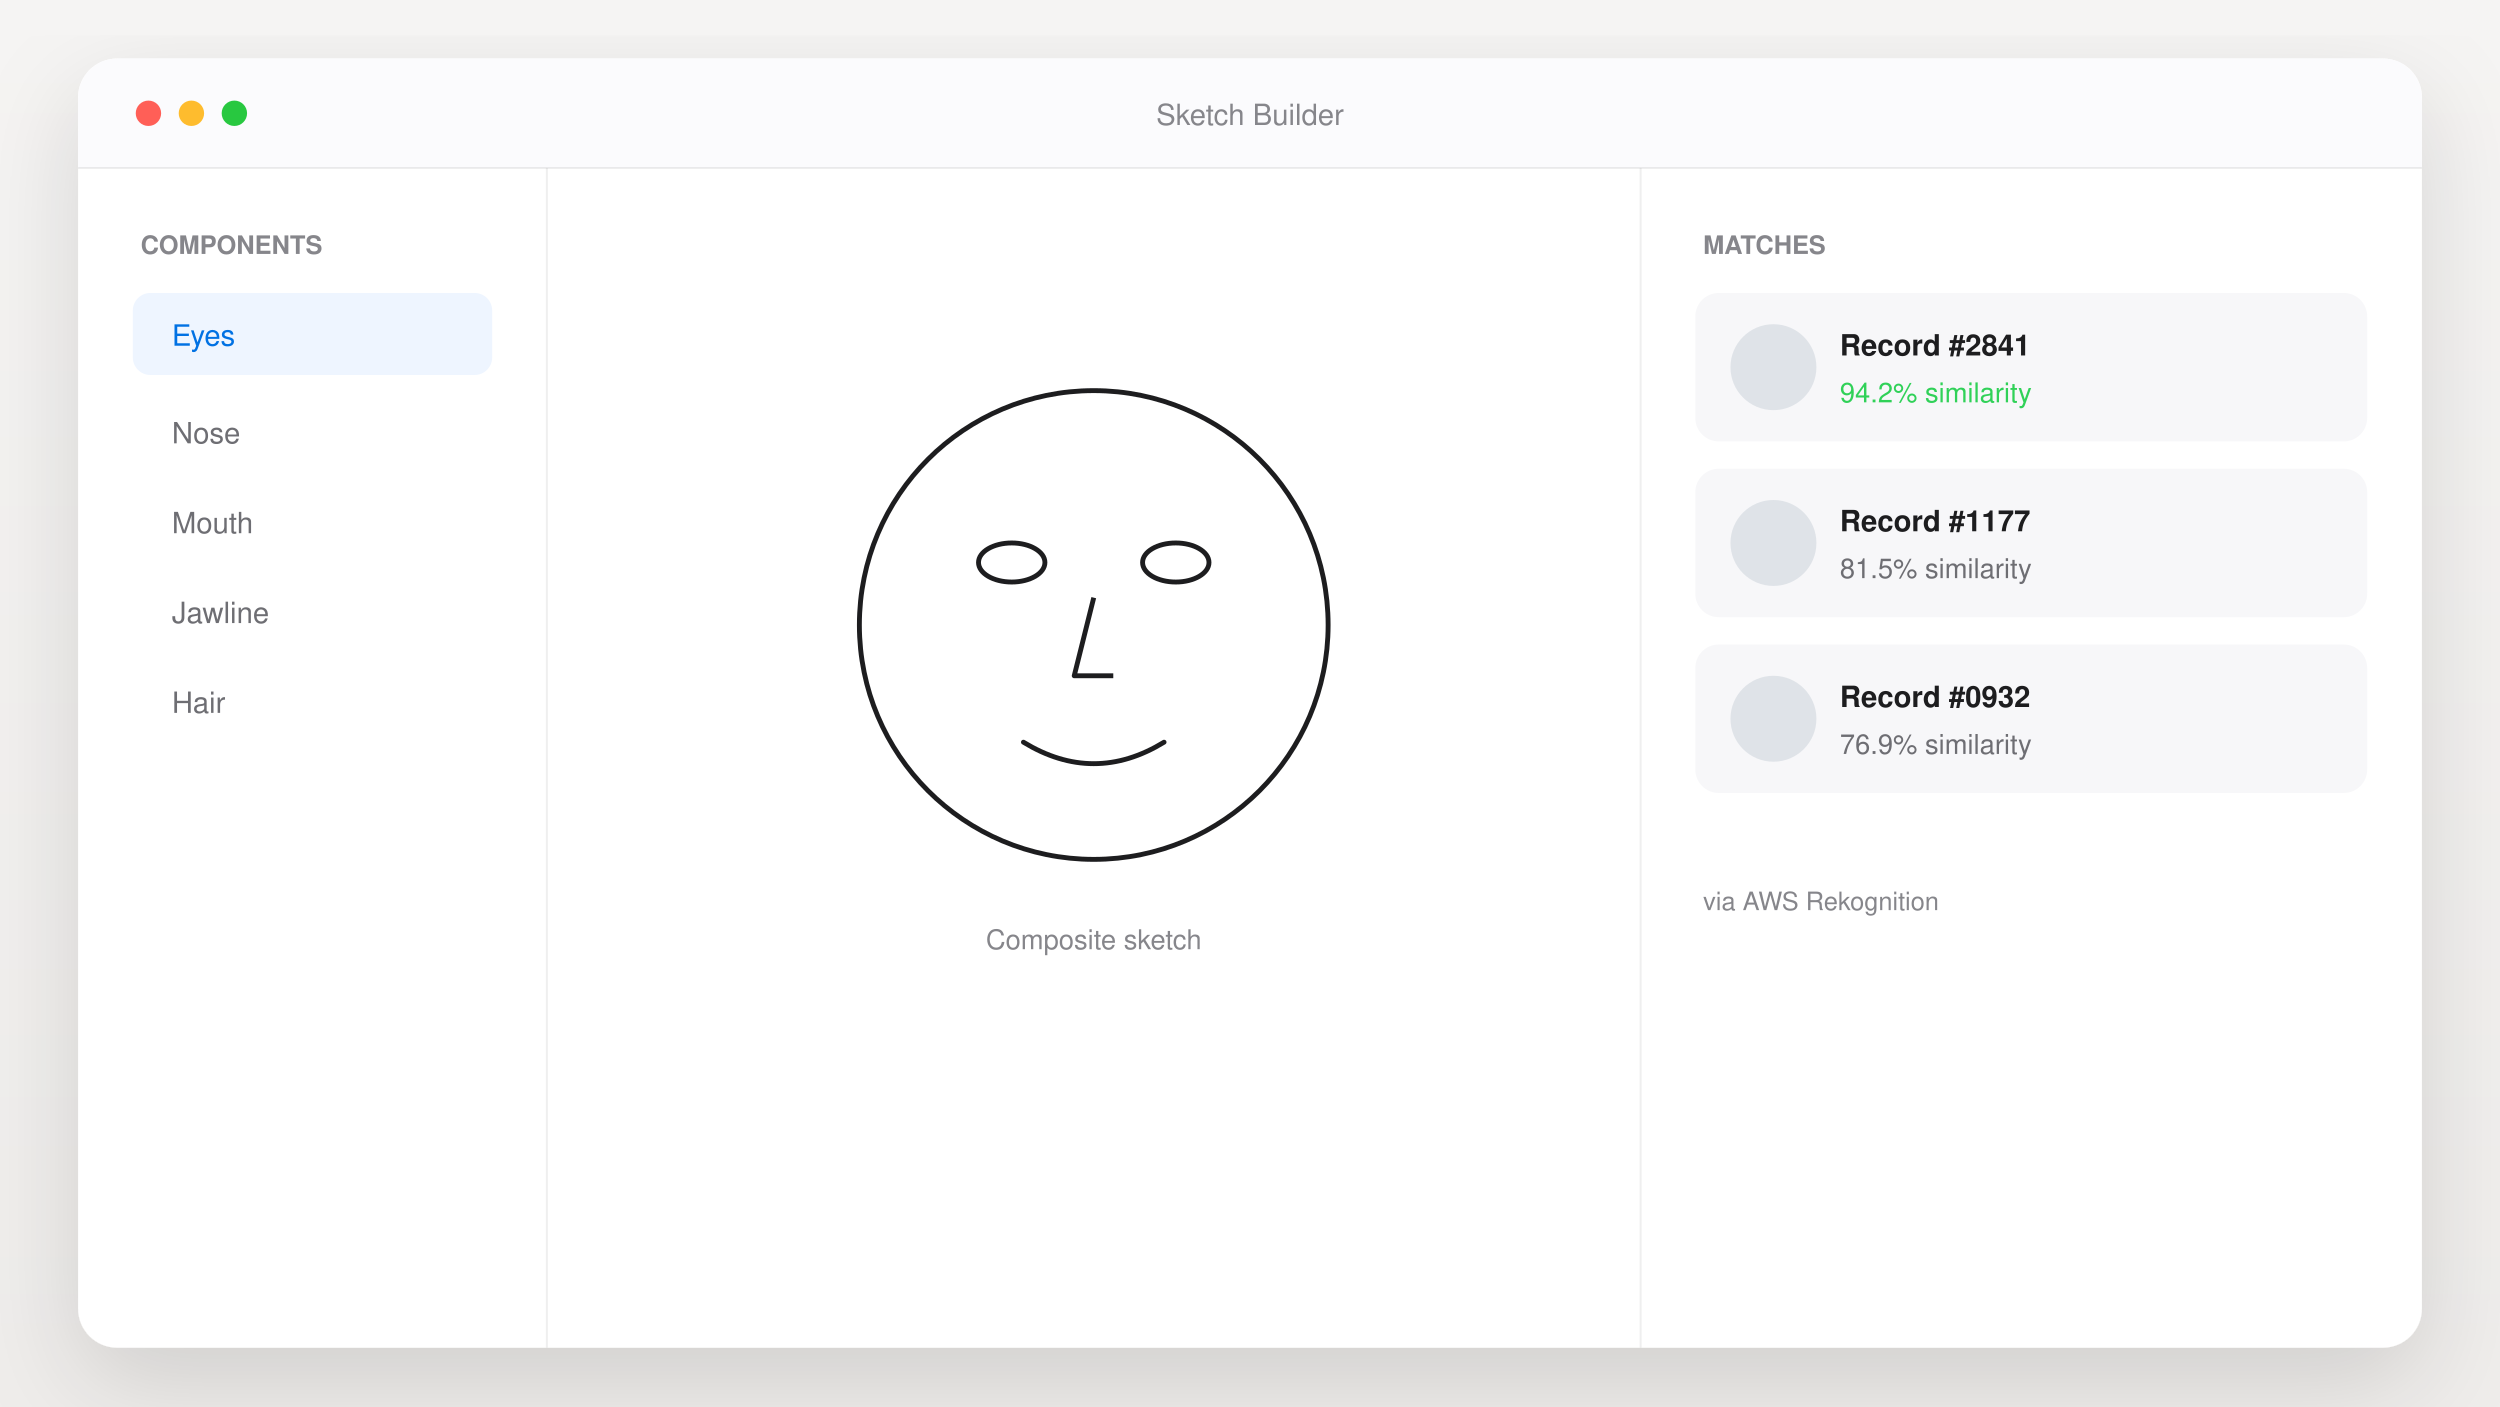
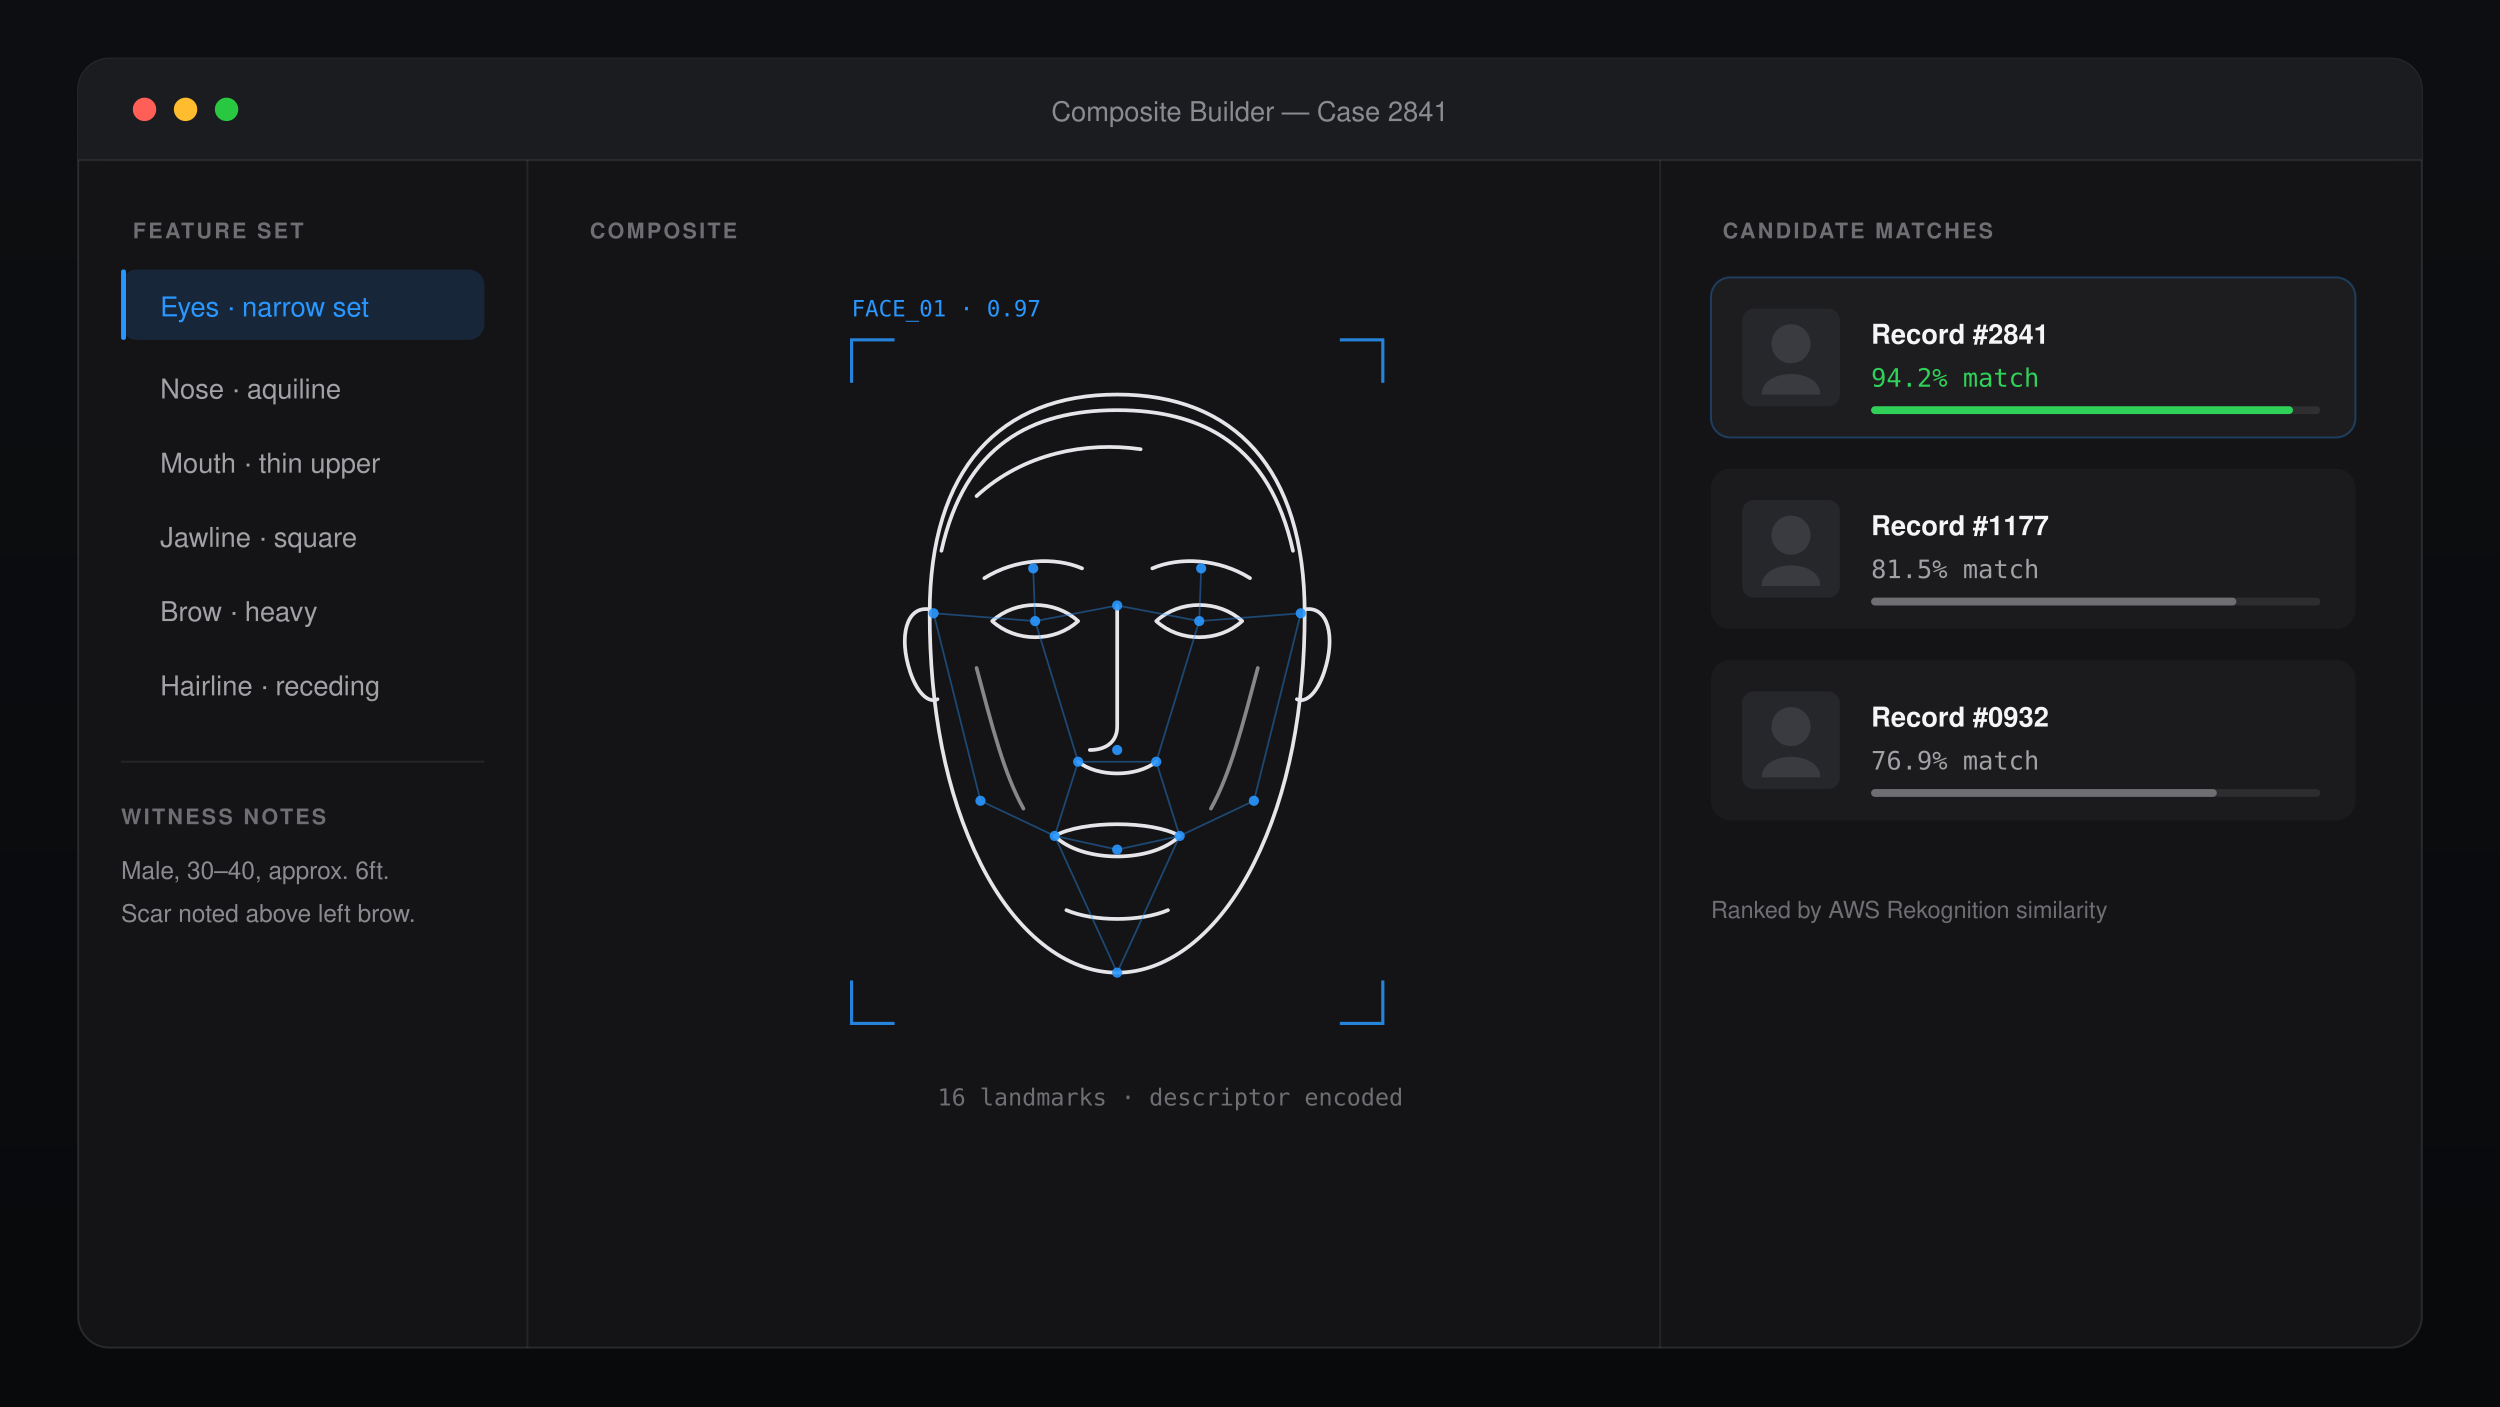
<svg xmlns="http://www.w3.org/2000/svg" viewBox="160 90 1280 720" font-family="-apple-system, BlinkMacSystemFont, 'SF Pro Display', Helvetica, Arial, sans-serif">
  <defs>
-     <linearGradient id="gbg" x1="0" y1="0" x2="0" y2="1">
-       <stop offset="0%" stop-color="#f6f5f4" />
-       <stop offset="100%" stop-color="#eeecea" />
+     <linearGradient id="fgbg" x1="0" y1="0" x2="0" y2="1">
+       <stop offset="0%" stop-color="#0e0f12" />
+       <stop offset="100%" stop-color="#08090b" />
    </linearGradient>
-     <filter id="gsh" x="-20%" y="-20%" width="140%" height="140%">
-       <feDropShadow dx="0" dy="18" stdDeviation="26" flood-color="#000" flood-opacity="0.13" />
-     </filter>
  </defs>
-   <rect width="1600" height="900" fill="url(#gbg)" />
-   <g filter="url(#gsh)">
-     <rect x="200" y="120" width="1200" height="660" rx="20" fill="#ffffff" />
+   <rect x="0" y="0" width="1600" height="900" fill="url(#fgbg)" />
+   <rect x="200" y="120" width="1200" height="660" rx="16" fill="#141416" stroke="#ffffff1c" stroke-width="1" />
+   <rect x="200" y="120" width="1200" height="52" rx="16" fill="#1b1c1f" />
+   <rect x="200" y="156" width="1200" height="16" fill="#1b1c1f" />
+   <line x1="200" y1="172" x2="1400" y2="172" stroke="#ffffff14" stroke-width="1" />
+   <circle cx="234" cy="146" r="6" fill="#ff5f57" />
+   <circle cx="255" cy="146" r="6" fill="#febc2e" />
+   <circle cx="276" cy="146" r="6" fill="#28c840" />
+   <text x="800" y="152" font-size="14" fill="#8a8a90" text-anchor="middle">Composite Builder — Case 2841</text>
+   <line x1="430" y1="172" x2="430" y2="780" stroke="#ffffff12" stroke-width="1" />
+   <text x="228" y="212" font-size="11" font-weight="600" fill="#6e6e73" letter-spacing="1.2">FEATURE SET</text>
+   <rect x="222" y="228" width="186" height="36" rx="8" fill="#2997ff26" />
+   <rect x="222" y="228" width="2.5" height="36" rx="1" fill="#2997ff" />
+   <text x="242" y="252" font-size="14" fill="#2997ff">Eyes · narrow set</text>
+   <text x="242" y="294" font-size="14" fill="#a1a1a6">Nose · aquiline</text>
+   <text x="242" y="332" font-size="14" fill="#a1a1a6">Mouth · thin upper</text>
+   <text x="242" y="370" font-size="14" fill="#a1a1a6">Jawline · square</text>
+   <text x="242" y="408" font-size="14" fill="#a1a1a6">Brow · heavy</text>
+   <text x="242" y="446" font-size="14" fill="#a1a1a6">Hairline · receding</text>
+   <line x1="222" y1="480" x2="408" y2="480" stroke="#ffffff12" stroke-width="1" />
+   <text x="222" y="512" font-size="11" font-weight="600" fill="#6e6e73" letter-spacing="1.2">WITNESS NOTES</text>
+   <text x="222" y="540" font-size="12.5" fill="#8a8a90">Male, 30–40, approx. 6ft.</text>
+   <text x="222" y="562" font-size="12.5" fill="#8a8a90">Scar noted above left brow.</text>
+   <text x="462" y="212" font-size="11" font-weight="600" fill="#6e6e73" letter-spacing="1.2">COMPOSITE</text>
+   <g stroke="#2997ff" stroke-width="1.6" fill="none" opacity="0.85">
+     <path d="M596 286 L596 264 L618 264" />
+     <path d="M846 264 L868 264 L868 286" />
+     <path d="M868 592 L868 614 L846 614" />
+     <path d="M618 614 L596 614 L596 592" />
  </g>
-   <rect x="200" y="120" width="1200" height="56" rx="20" fill="#fbfbfd" />
-   <rect x="200" y="158" width="1200" height="18" fill="#fbfbfd" />
-   <line x1="200" y1="176" x2="1400" y2="176" stroke="#00000012" stroke-width="1" />
-   <circle cx="236" cy="148" r="6.5" fill="#ff5f57" />
-   <circle cx="258" cy="148" r="6.5" fill="#febc2e" />
-   <circle cx="280" cy="148" r="6.5" fill="#28c840" />
-   <text x="800" y="154" font-size="15" fill="#86868b" text-anchor="middle">Sketch Builder</text>
-   <line x1="440" y1="176" x2="440" y2="780" stroke="#00000010" stroke-width="1" />
-   <text x="232" y="220" font-size="13" font-weight="600" fill="#86868b">COMPONENTS</text>
-   <rect x="228" y="240" width="184" height="42" rx="9" fill="#eef5ff" />
-   <text x="248" y="267" font-size="15" fill="#0071e3">Eyes</text>
-   <text x="248" y="317" font-size="15" fill="#6e6e73">Nose</text>
-   <text x="248" y="363" font-size="15" fill="#6e6e73">Mouth</text>
-   <text x="248" y="409" font-size="15" fill="#6e6e73">Jawline</text>
-   <text x="248" y="455" font-size="15" fill="#6e6e73">Hair</text>
-   <circle cx="720" cy="410" r="120" fill="none" stroke="#1d1d1f" stroke-width="2.5" />
-   <ellipse cx="678" cy="378" rx="17" ry="10" fill="none" stroke="#1d1d1f" stroke-width="2.5" />
-   <ellipse cx="762" cy="378" rx="17" ry="10" fill="none" stroke="#1d1d1f" stroke-width="2.5" />
-   <path d="M720 396 L710 436 L730 436" fill="none" stroke="#1d1d1f" stroke-width="2.5" stroke-linejoin="round" />
-   <path d="M684 470 Q720 492 756 470" fill="none" stroke="#1d1d1f" stroke-width="2.5" stroke-linecap="round" />
-   <text x="720" y="576" font-size="14" fill="#86868b" text-anchor="middle">Composite sketch</text>
-   <line x1="1000" y1="176" x2="1000" y2="780" stroke="#00000010" stroke-width="1" />
-   <text x="1032" y="220" font-size="13" font-weight="600" fill="#86868b">MATCHES</text>
-   <rect x="1028" y="240" width="344" height="76" rx="12" fill="#f7f7f9" />
-   <circle cx="1068" cy="278" r="22" fill="#dfe3e8" />
-   <text x="1102" y="272" font-size="15" font-weight="600" fill="#1d1d1f">Record #2841</text>
-   <text x="1102" y="296" font-size="14" fill="#30d158">94.2% similarity</text>
-   <rect x="1028" y="330" width="344" height="76" rx="12" fill="#f7f7f9" />
-   <circle cx="1068" cy="368" r="22" fill="#dfe3e8" />
-   <text x="1102" y="362" font-size="15" font-weight="600" fill="#1d1d1f">Record #1177</text>
-   <text x="1102" y="386" font-size="14" fill="#6e6e73">81.5% similarity</text>
-   <rect x="1028" y="420" width="344" height="76" rx="12" fill="#f7f7f9" />
-   <circle cx="1068" cy="458" r="22" fill="#dfe3e8" />
-   <text x="1102" y="452" font-size="15" font-weight="600" fill="#1d1d1f">Record #0932</text>
-   <text x="1102" y="476" font-size="14" fill="#6e6e73">76.9% similarity</text>
-   <text x="1032" y="556" font-size="13" fill="#86868b">via AWS Rekognition</text>
+   <text x="596" y="252" font-size="11.5" fill="#2997ff" font-family="ui-monospace, SFMono-Regular, Menlo, monospace">FACE_01 · 0.97</text>
+   <g stroke="#e6e6ea" fill="none" stroke-width="1.9" stroke-linecap="round" stroke-linejoin="round">
+     <path d="M636 404 C636 330 672 292 732 292 C792 292 828 330 828 404              C828 452 820 496 802 532 C784 568 758 588 732 588              C706 588 680 568 662 532 C644 496 636 452 636 404 Z" />
+     <path d="M642 372 C654 318 688 300 732 300 C776 300 810 318 822 372" />
+     <path d="M660 344 C684 322 716 316 744 320" />
+     <path d="M664 386 C680 376 700 375 714 381" />
+     <path d="M750 381 C764 375 784 376 800 386" />
+     <path d="M668 408 C680 397 700 397 712 408 C700 419 680 419 668 408 Z" />
+     <path d="M752 408 C764 397 784 397 796 408 C784 419 764 419 752 408 Z" />
+     <path d="M732 400 L732 462 C732 470 726 474 718 474" />
+     <path d="M712 480 C722 488 742 488 752 480" />
+     <path d="M700 518 C714 510 750 510 764 518" />
+     <path d="M700 518 C714 532 750 532 764 518" />
+     <path d="M706 556 C720 562 744 562 758 556" />
+     <path d="M660 432 C668 462 674 486 684 504" opacity="0.55" />
+     <path d="M804 432 C796 462 790 486 780 504" opacity="0.55" />
+     <path d="M636 402 C624 400 620 416 626 434 C630 446 636 450 640 448" />
+     <path d="M828 402 C840 400 844 416 838 434 C834 446 828 450 824 448" />
+   </g>
+   <g fill="#2997ff" opacity="0.9">
+     <circle cx="690" cy="408" r="2.6" />
+     <circle cx="774" cy="408" r="2.6" />
+     <circle cx="732" cy="400" r="2.6" />
+     <circle cx="732" cy="474" r="2.6" />
+     <circle cx="712" cy="480" r="2.6" />
+     <circle cx="752" cy="480" r="2.6" />
+     <circle cx="700" cy="518" r="2.6" />
+     <circle cx="764" cy="518" r="2.6" />
+     <circle cx="732" cy="525" r="2.6" />
+     <circle cx="689" cy="381" r="2.6" />
+     <circle cx="775" cy="381" r="2.6" />
+     <circle cx="638" cy="404" r="2.6" />
+     <circle cx="826" cy="404" r="2.6" />
+     <circle cx="732" cy="588" r="2.6" />
+     <circle cx="662" cy="500" r="2.6" />
+     <circle cx="802" cy="500" r="2.6" />
+   </g>
+   <g stroke="#2997ff" stroke-width="0.9" opacity="0.4" fill="none">
+     <path d="M690 408 L732 400 L774 408 L752 480 L712 480 Z" />
+     <path d="M712 480 L700 518 L732 525 L764 518 L752 480" />
+     <path d="M638 404 L690 408 M826 404 L774 408" />
+     <path d="M689 381 L690 408 M775 381 L774 408" />
+     <path d="M662 500 L700 518 M802 500 L764 518" />
+     <path d="M700 518 L732 588 L764 518" />
+     <path d="M638 404 L662 500 M826 404 L802 500" />
+   </g>
+   <text x="640" y="656" font-size="12" fill="#6e6e73" font-family="ui-monospace, SFMono-Regular, Menlo, monospace">16 landmarks · descriptor encoded</text>
+   <line x1="1010" y1="172" x2="1010" y2="780" stroke="#ffffff12" stroke-width="1" />
+   <text x="1042" y="212" font-size="11" font-weight="600" fill="#6e6e73" letter-spacing="1.2">CANDIDATE MATCHES</text>
+   <rect x="1036" y="232" width="330" height="82" rx="10" fill="#ffffff0a" stroke="#2997ff4d" stroke-width="1" />
+   <rect x="1052" y="248" width="50" height="50" rx="6" fill="#26272b" />
+   <path d="M1062 292 C1062 278 1092 278 1092 292" fill="#3a3b40" />
+   <circle cx="1077" cy="266" r="10" fill="#3a3b40" />
+   <text x="1118" y="266" font-size="14" font-weight="600" fill="#f5f5f7">Record #2841</text>
+   <text x="1118" y="288" font-size="13" fill="#30d158" font-family="ui-monospace, SFMono-Regular, Menlo, monospace">94.2% match</text>
+   <rect x="1118" y="298" width="230" height="4" rx="2" fill="#ffffff14" />
+   <rect x="1118" y="298" width="216" height="4" rx="2" fill="#30d158" />
+   <rect x="1036" y="330" width="330" height="82" rx="10" fill="#ffffff08" />
+   <rect x="1052" y="346" width="50" height="50" rx="6" fill="#26272b" />
+   <path d="M1062 390 C1062 376 1092 376 1092 390" fill="#3a3b40" />
+   <circle cx="1077" cy="364" r="10" fill="#3a3b40" />
+   <text x="1118" y="364" font-size="14" font-weight="600" fill="#f5f5f7">Record #1177</text>
+   <text x="1118" y="386" font-size="13" fill="#a1a1a6" font-family="ui-monospace, SFMono-Regular, Menlo, monospace">81.5% match</text>
+   <rect x="1118" y="396" width="230" height="4" rx="2" fill="#ffffff14" />
+   <rect x="1118" y="396" width="187" height="4" rx="2" fill="#6e6e73" />
+   <rect x="1036" y="428" width="330" height="82" rx="10" fill="#ffffff08" />
+   <rect x="1052" y="444" width="50" height="50" rx="6" fill="#26272b" />
+   <path d="M1062 488 C1062 474 1092 474 1092 488" fill="#3a3b40" />
+   <circle cx="1077" cy="462" r="10" fill="#3a3b40" />
+   <text x="1118" y="462" font-size="14" font-weight="600" fill="#f5f5f7">Record #0932</text>
+   <text x="1118" y="484" font-size="13" fill="#a1a1a6" font-family="ui-monospace, SFMono-Regular, Menlo, monospace">76.9% match</text>
+   <rect x="1118" y="494" width="230" height="4" rx="2" fill="#ffffff14" />
+   <rect x="1118" y="494" width="177" height="4" rx="2" fill="#6e6e73" />
+   <text x="1036" y="560" font-size="12" fill="#6e6e73">Ranked by AWS Rekognition similarity</text>
</svg>
